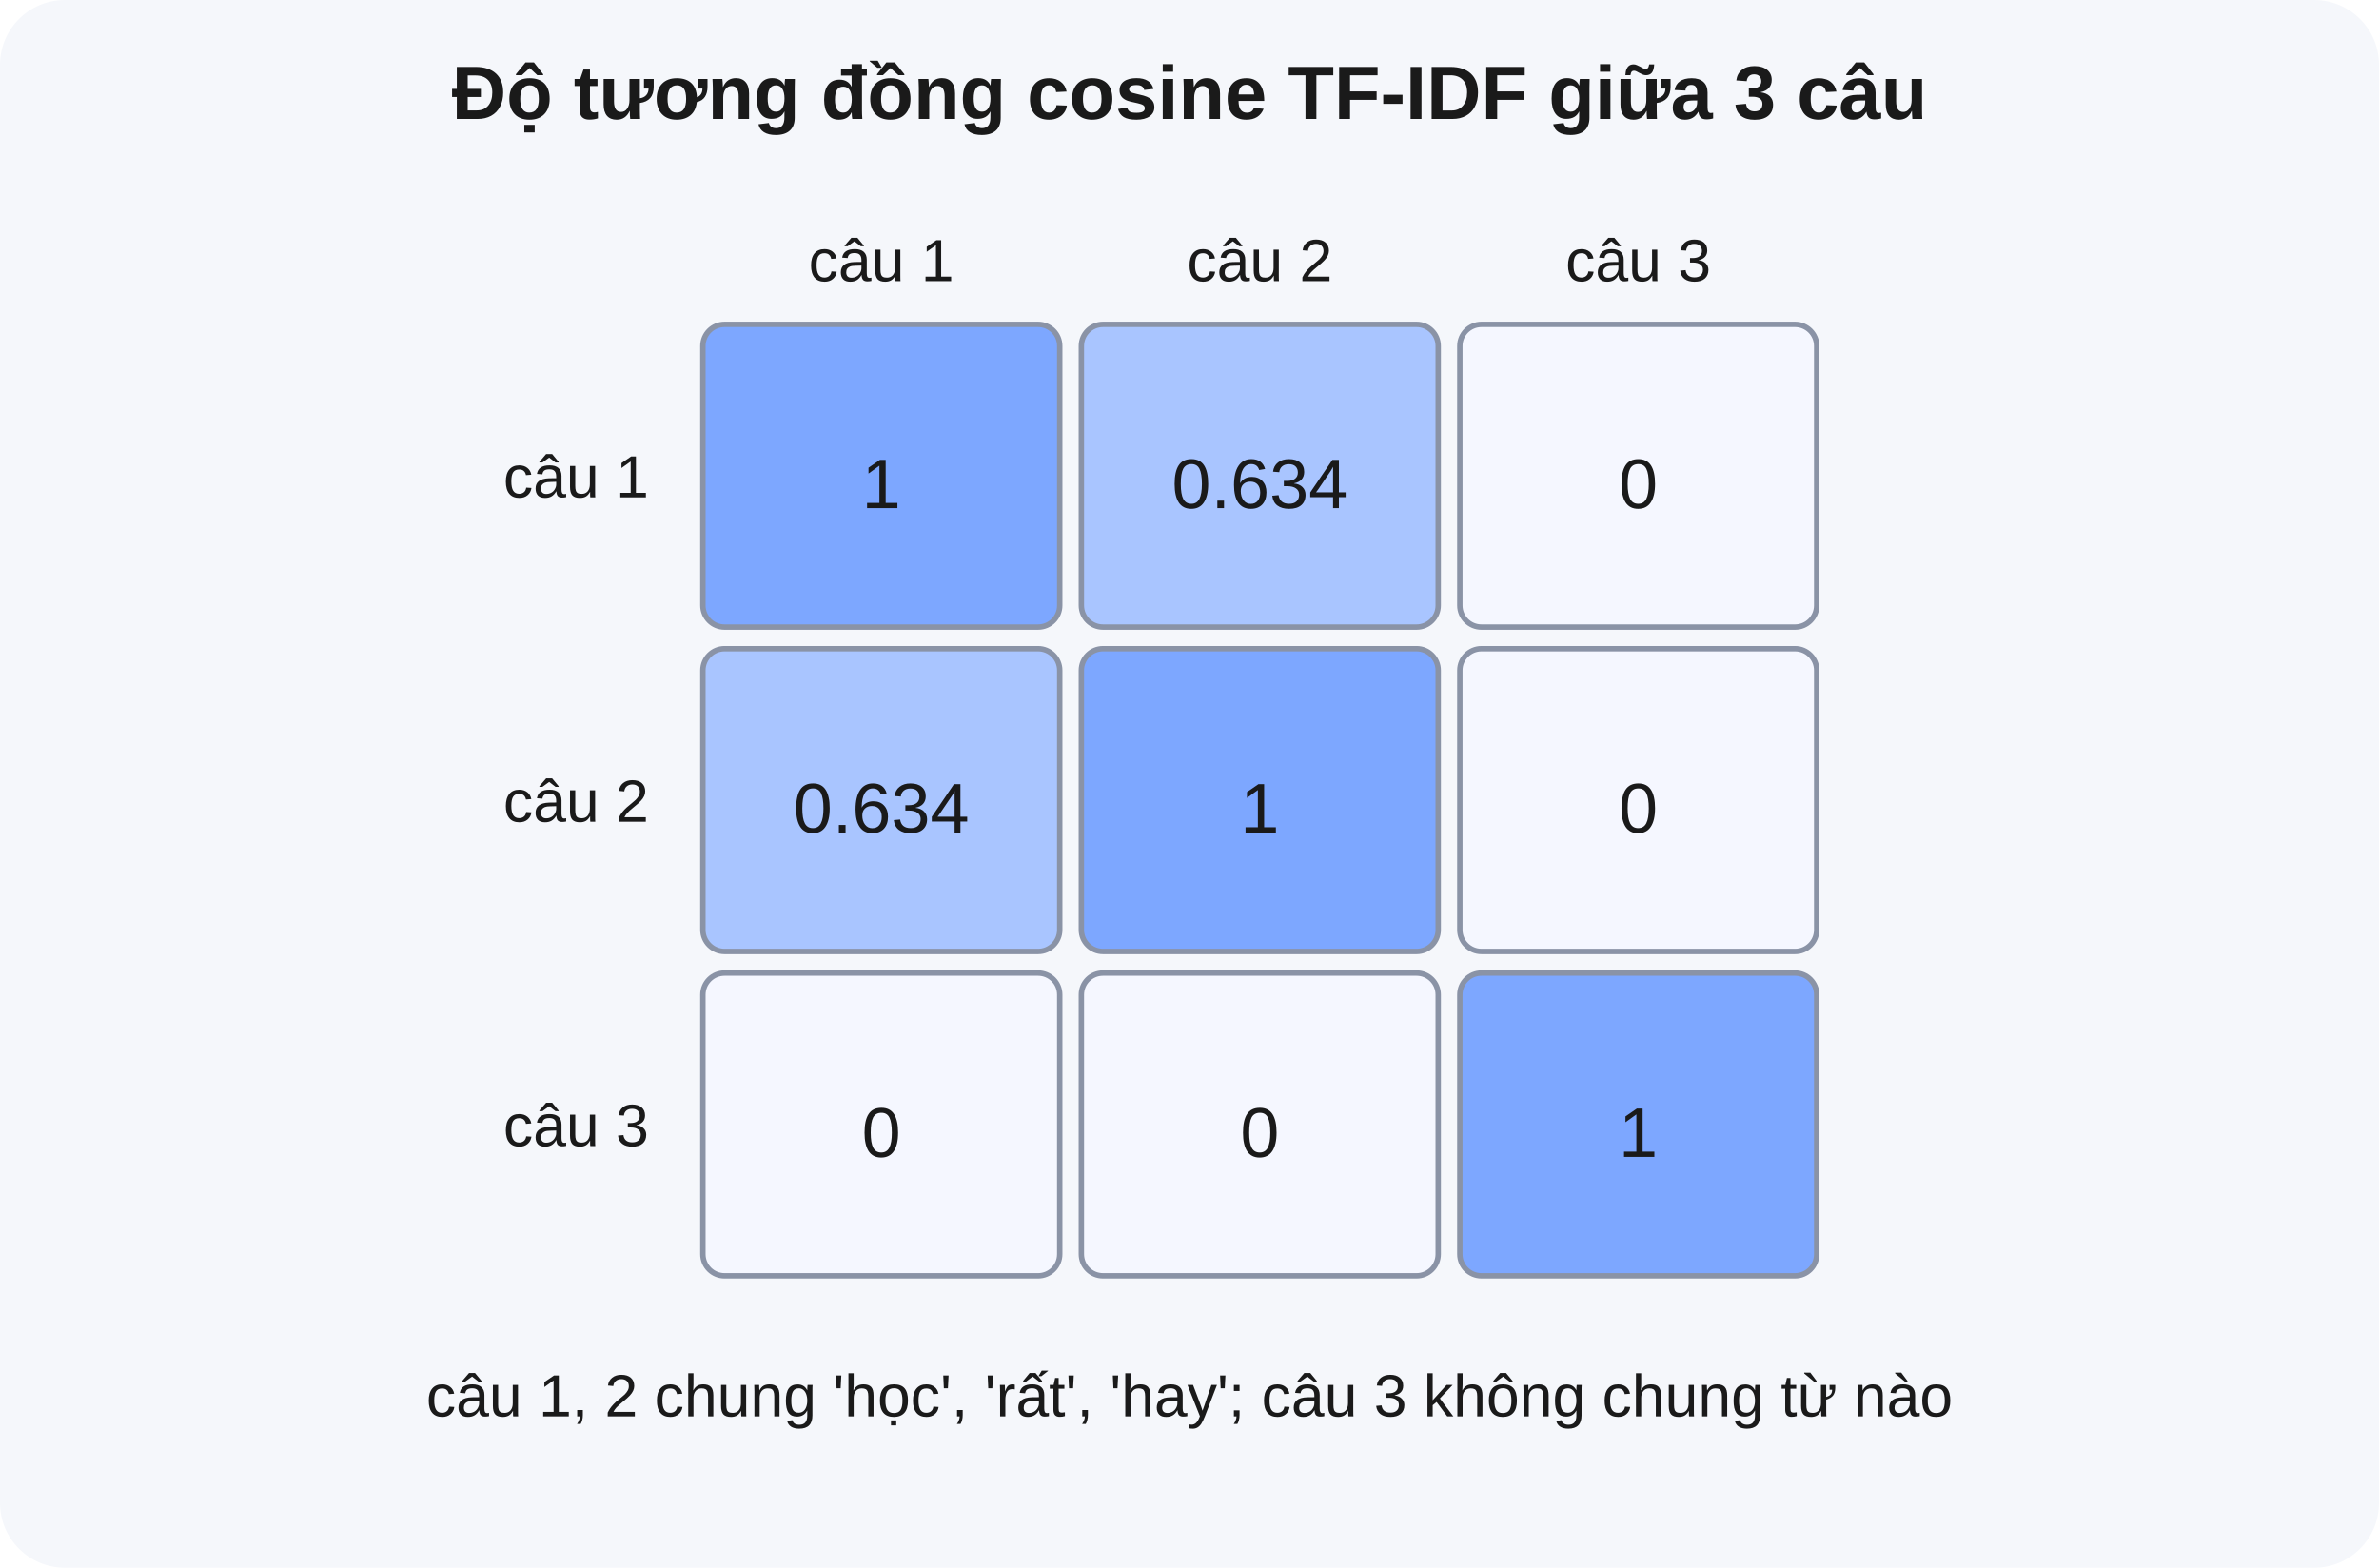
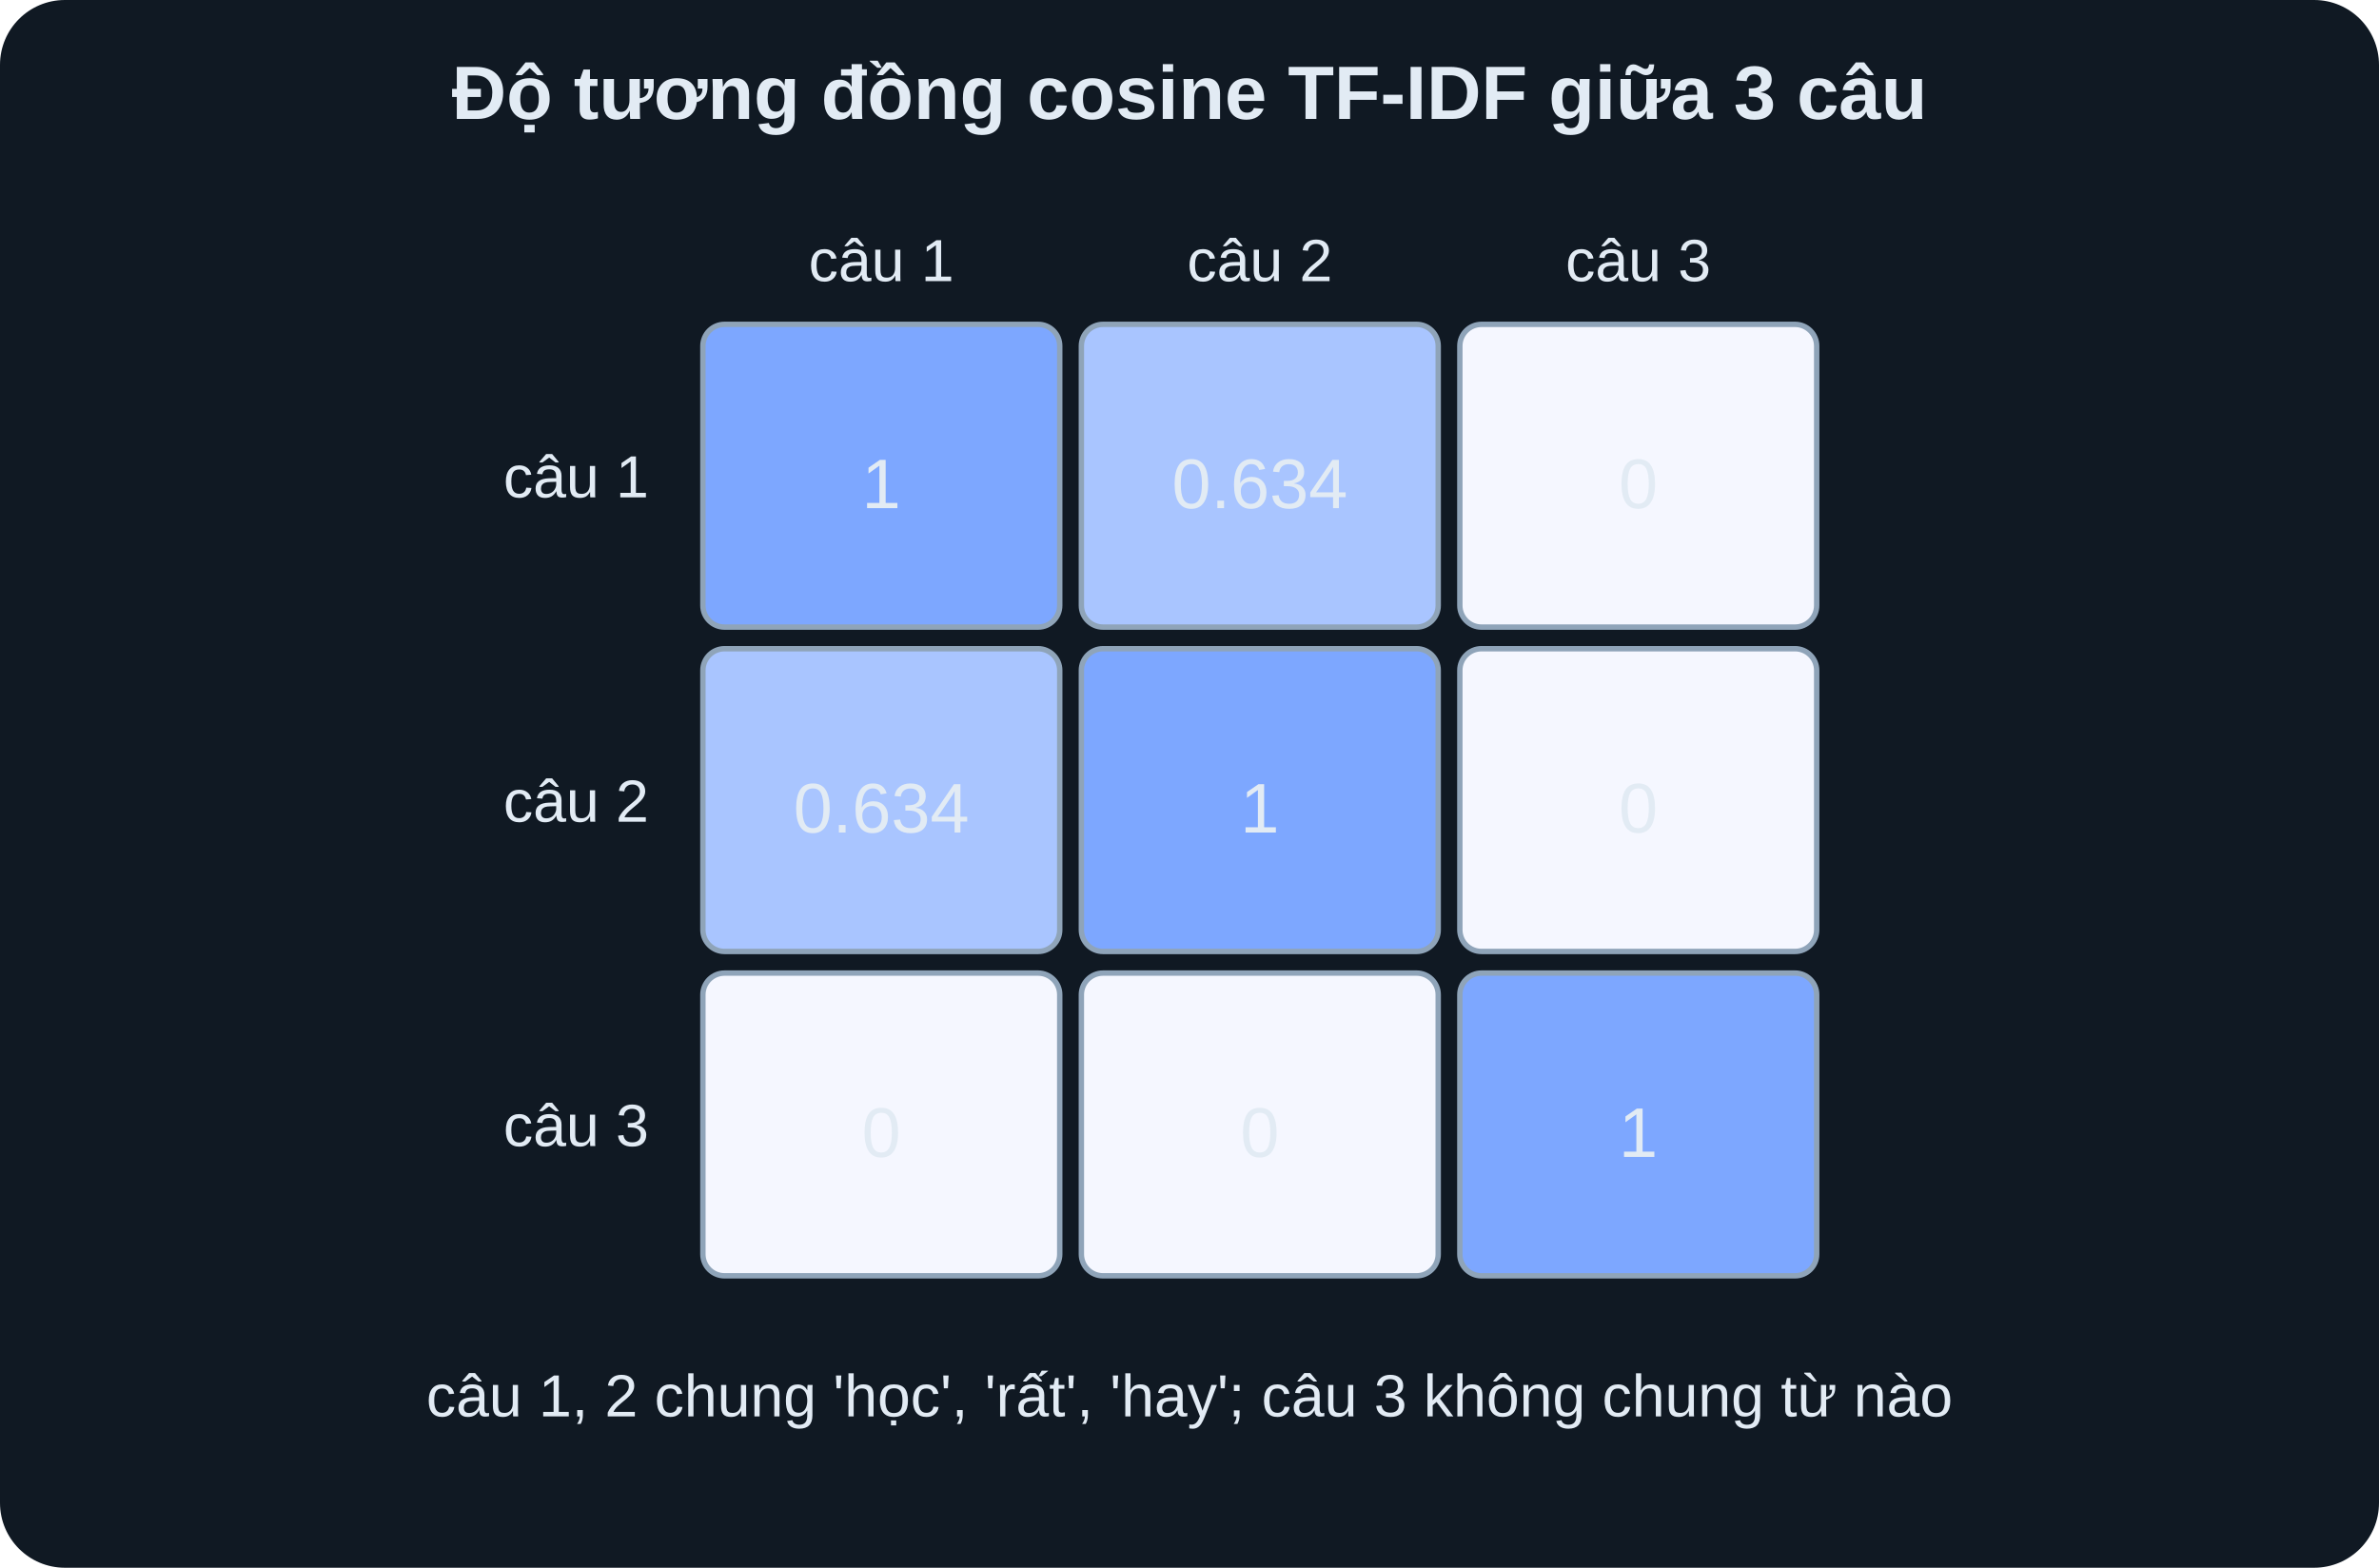
<svg xmlns="http://www.w3.org/2000/svg" viewBox="0 0 440 290" role="img" aria-label="Ma trận tương đồng TF-IDF">
  <defs>
    <marker id="ar" viewBox="0 0 10 10" refX="9" refY="5" markerWidth="7" markerHeight="7" orient="auto">
-       <path d="M0,0L10,5L0,10z" fill="#8a93a6" />
+       <path d="M0,0L10,5L0,10z" fill="#8fa4b9" />
    </marker>
  </defs>
-   <rect width="440" height="290" rx="12" fill="#f5f7fb" />
-   <g style="font-family:system-ui,Segoe UI,Arial,sans-serif;font-size:13px;fill:#1a1a1a">
-     <text x="220.0" y="22.0" text-anchor="middle" font-size="14" fill="#1a1a1a" font-weight="600">Độ tương đồng cosine TF-IDF giữa 3 câu</text>
-     <rect x="130.0" y="60.0" width="66" height="56" rx="4" fill="rgb(125,167,255)" stroke="#8a93a6" />
-     <text x="163.0" y="94.0" text-anchor="middle" font-size="13" fill="#1a1a1a" font-weight="normal">1</text>
-     <rect x="200.0" y="60.0" width="66" height="56" rx="4" fill="rgb(169,197,255)" stroke="#8a93a6" />
-     <text x="233.0" y="94.0" text-anchor="middle" font-size="13" fill="#1a1a1a" font-weight="normal">0.634</text>
-     <rect x="270.0" y="60.0" width="66" height="56" rx="4" fill="rgb(245,247,255)" stroke="#8a93a6" />
-     <text x="303.0" y="94.0" text-anchor="middle" font-size="13" fill="#1a1a1a" font-weight="normal">0</text>
-     <rect x="130.0" y="120.0" width="66" height="56" rx="4" fill="rgb(169,197,255)" stroke="#8a93a6" />
-     <text x="163.0" y="154.0" text-anchor="middle" font-size="13" fill="#1a1a1a" font-weight="normal">0.634</text>
-     <rect x="200.0" y="120.0" width="66" height="56" rx="4" fill="rgb(125,167,255)" stroke="#8a93a6" />
-     <text x="233.0" y="154.0" text-anchor="middle" font-size="13" fill="#1a1a1a" font-weight="normal">1</text>
-     <rect x="270.0" y="120.0" width="66" height="56" rx="4" fill="rgb(245,247,255)" stroke="#8a93a6" />
-     <text x="303.0" y="154.0" text-anchor="middle" font-size="13" fill="#1a1a1a" font-weight="normal">0</text>
-     <rect x="130.0" y="180.0" width="66" height="56" rx="4" fill="rgb(245,247,255)" stroke="#8a93a6" />
-     <text x="163.0" y="214.0" text-anchor="middle" font-size="13" fill="#1a1a1a" font-weight="normal">0</text>
-     <rect x="200.0" y="180.0" width="66" height="56" rx="4" fill="rgb(245,247,255)" stroke="#8a93a6" />
-     <text x="233.0" y="214.0" text-anchor="middle" font-size="13" fill="#1a1a1a" font-weight="normal">0</text>
-     <rect x="270.0" y="180.0" width="66" height="56" rx="4" fill="rgb(125,167,255)" stroke="#8a93a6" />
-     <text x="303.0" y="214.0" text-anchor="middle" font-size="13" fill="#1a1a1a" font-weight="normal">1</text>
-     <text x="163.0" y="52.0" text-anchor="middle" font-size="11" fill="#1a1a1a" font-weight="normal">câu 1</text>
-     <text x="120.0" y="92.0" text-anchor="end" font-size="11" fill="#1a1a1a" font-weight="normal">câu 1</text>
-     <text x="233.0" y="52.0" text-anchor="middle" font-size="11" fill="#1a1a1a" font-weight="normal">câu 2</text>
-     <text x="120.0" y="152.0" text-anchor="end" font-size="11" fill="#1a1a1a" font-weight="normal">câu 2</text>
-     <text x="303.0" y="52.0" text-anchor="middle" font-size="11" fill="#1a1a1a" font-weight="normal">câu 3</text>
-     <text x="120.0" y="212.0" text-anchor="end" font-size="11" fill="#1a1a1a" font-weight="normal">câu 3</text>
-     <text x="220.0" y="262.0" text-anchor="middle" font-size="11" fill="#1a1a1a" font-weight="normal">câu 1, 2 chung 'học', 'rất', 'hay'; câu 3 không chung từ nào</text>
+   <rect width="440" height="290" rx="12" fill="#101923" />
+   <g style="font-family:system-ui,Segoe UI,Arial,sans-serif;font-size:13px;fill:#e2ebf4">
+     <text x="220.0" y="22.0" text-anchor="middle" font-size="14" fill="#e2ebf4" font-weight="600">Độ tương đồng cosine TF-IDF giữa 3 câu</text>
+     <rect x="130.0" y="60.0" width="66" height="56" rx="4" fill="rgb(125,167,255)" stroke="#8fa4b9" />
+     <text x="163.0" y="94.0" text-anchor="middle" font-size="13" fill="#e2ebf4" font-weight="normal">1</text>
+     <rect x="200.0" y="60.0" width="66" height="56" rx="4" fill="rgb(169,197,255)" stroke="#8fa4b9" />
+     <text x="233.0" y="94.0" text-anchor="middle" font-size="13" fill="#e2ebf4" font-weight="normal">0.634</text>
+     <rect x="270.0" y="60.0" width="66" height="56" rx="4" fill="rgb(245,247,255)" stroke="#8fa4b9" />
+     <text x="303.0" y="94.0" text-anchor="middle" font-size="13" fill="#e2ebf4" font-weight="normal">0</text>
+     <rect x="130.0" y="120.0" width="66" height="56" rx="4" fill="rgb(169,197,255)" stroke="#8fa4b9" />
+     <text x="163.0" y="154.0" text-anchor="middle" font-size="13" fill="#e2ebf4" font-weight="normal">0.634</text>
+     <rect x="200.0" y="120.0" width="66" height="56" rx="4" fill="rgb(125,167,255)" stroke="#8fa4b9" />
+     <text x="233.0" y="154.0" text-anchor="middle" font-size="13" fill="#e2ebf4" font-weight="normal">1</text>
+     <rect x="270.0" y="120.0" width="66" height="56" rx="4" fill="rgb(245,247,255)" stroke="#8fa4b9" />
+     <text x="303.0" y="154.0" text-anchor="middle" font-size="13" fill="#e2ebf4" font-weight="normal">0</text>
+     <rect x="130.0" y="180.0" width="66" height="56" rx="4" fill="rgb(245,247,255)" stroke="#8fa4b9" />
+     <text x="163.0" y="214.0" text-anchor="middle" font-size="13" fill="#e2ebf4" font-weight="normal">0</text>
+     <rect x="200.0" y="180.0" width="66" height="56" rx="4" fill="rgb(245,247,255)" stroke="#8fa4b9" />
+     <text x="233.0" y="214.0" text-anchor="middle" font-size="13" fill="#e2ebf4" font-weight="normal">0</text>
+     <rect x="270.0" y="180.0" width="66" height="56" rx="4" fill="rgb(125,167,255)" stroke="#8fa4b9" />
+     <text x="303.0" y="214.0" text-anchor="middle" font-size="13" fill="#e2ebf4" font-weight="normal">1</text>
+     <text x="163.0" y="52.0" text-anchor="middle" font-size="11" fill="#e2ebf4" font-weight="normal">câu 1</text>
+     <text x="120.0" y="92.0" text-anchor="end" font-size="11" fill="#e2ebf4" font-weight="normal">câu 1</text>
+     <text x="233.0" y="52.0" text-anchor="middle" font-size="11" fill="#e2ebf4" font-weight="normal">câu 2</text>
+     <text x="120.0" y="152.0" text-anchor="end" font-size="11" fill="#e2ebf4" font-weight="normal">câu 2</text>
+     <text x="303.0" y="52.0" text-anchor="middle" font-size="11" fill="#e2ebf4" font-weight="normal">câu 3</text>
+     <text x="120.0" y="212.0" text-anchor="end" font-size="11" fill="#e2ebf4" font-weight="normal">câu 3</text>
+     <text x="220.0" y="262.0" text-anchor="middle" font-size="11" fill="#e2ebf4" font-weight="normal">câu 1, 2 chung 'học', 'rất', 'hay'; câu 3 không chung từ nào</text>
  </g>
</svg>
